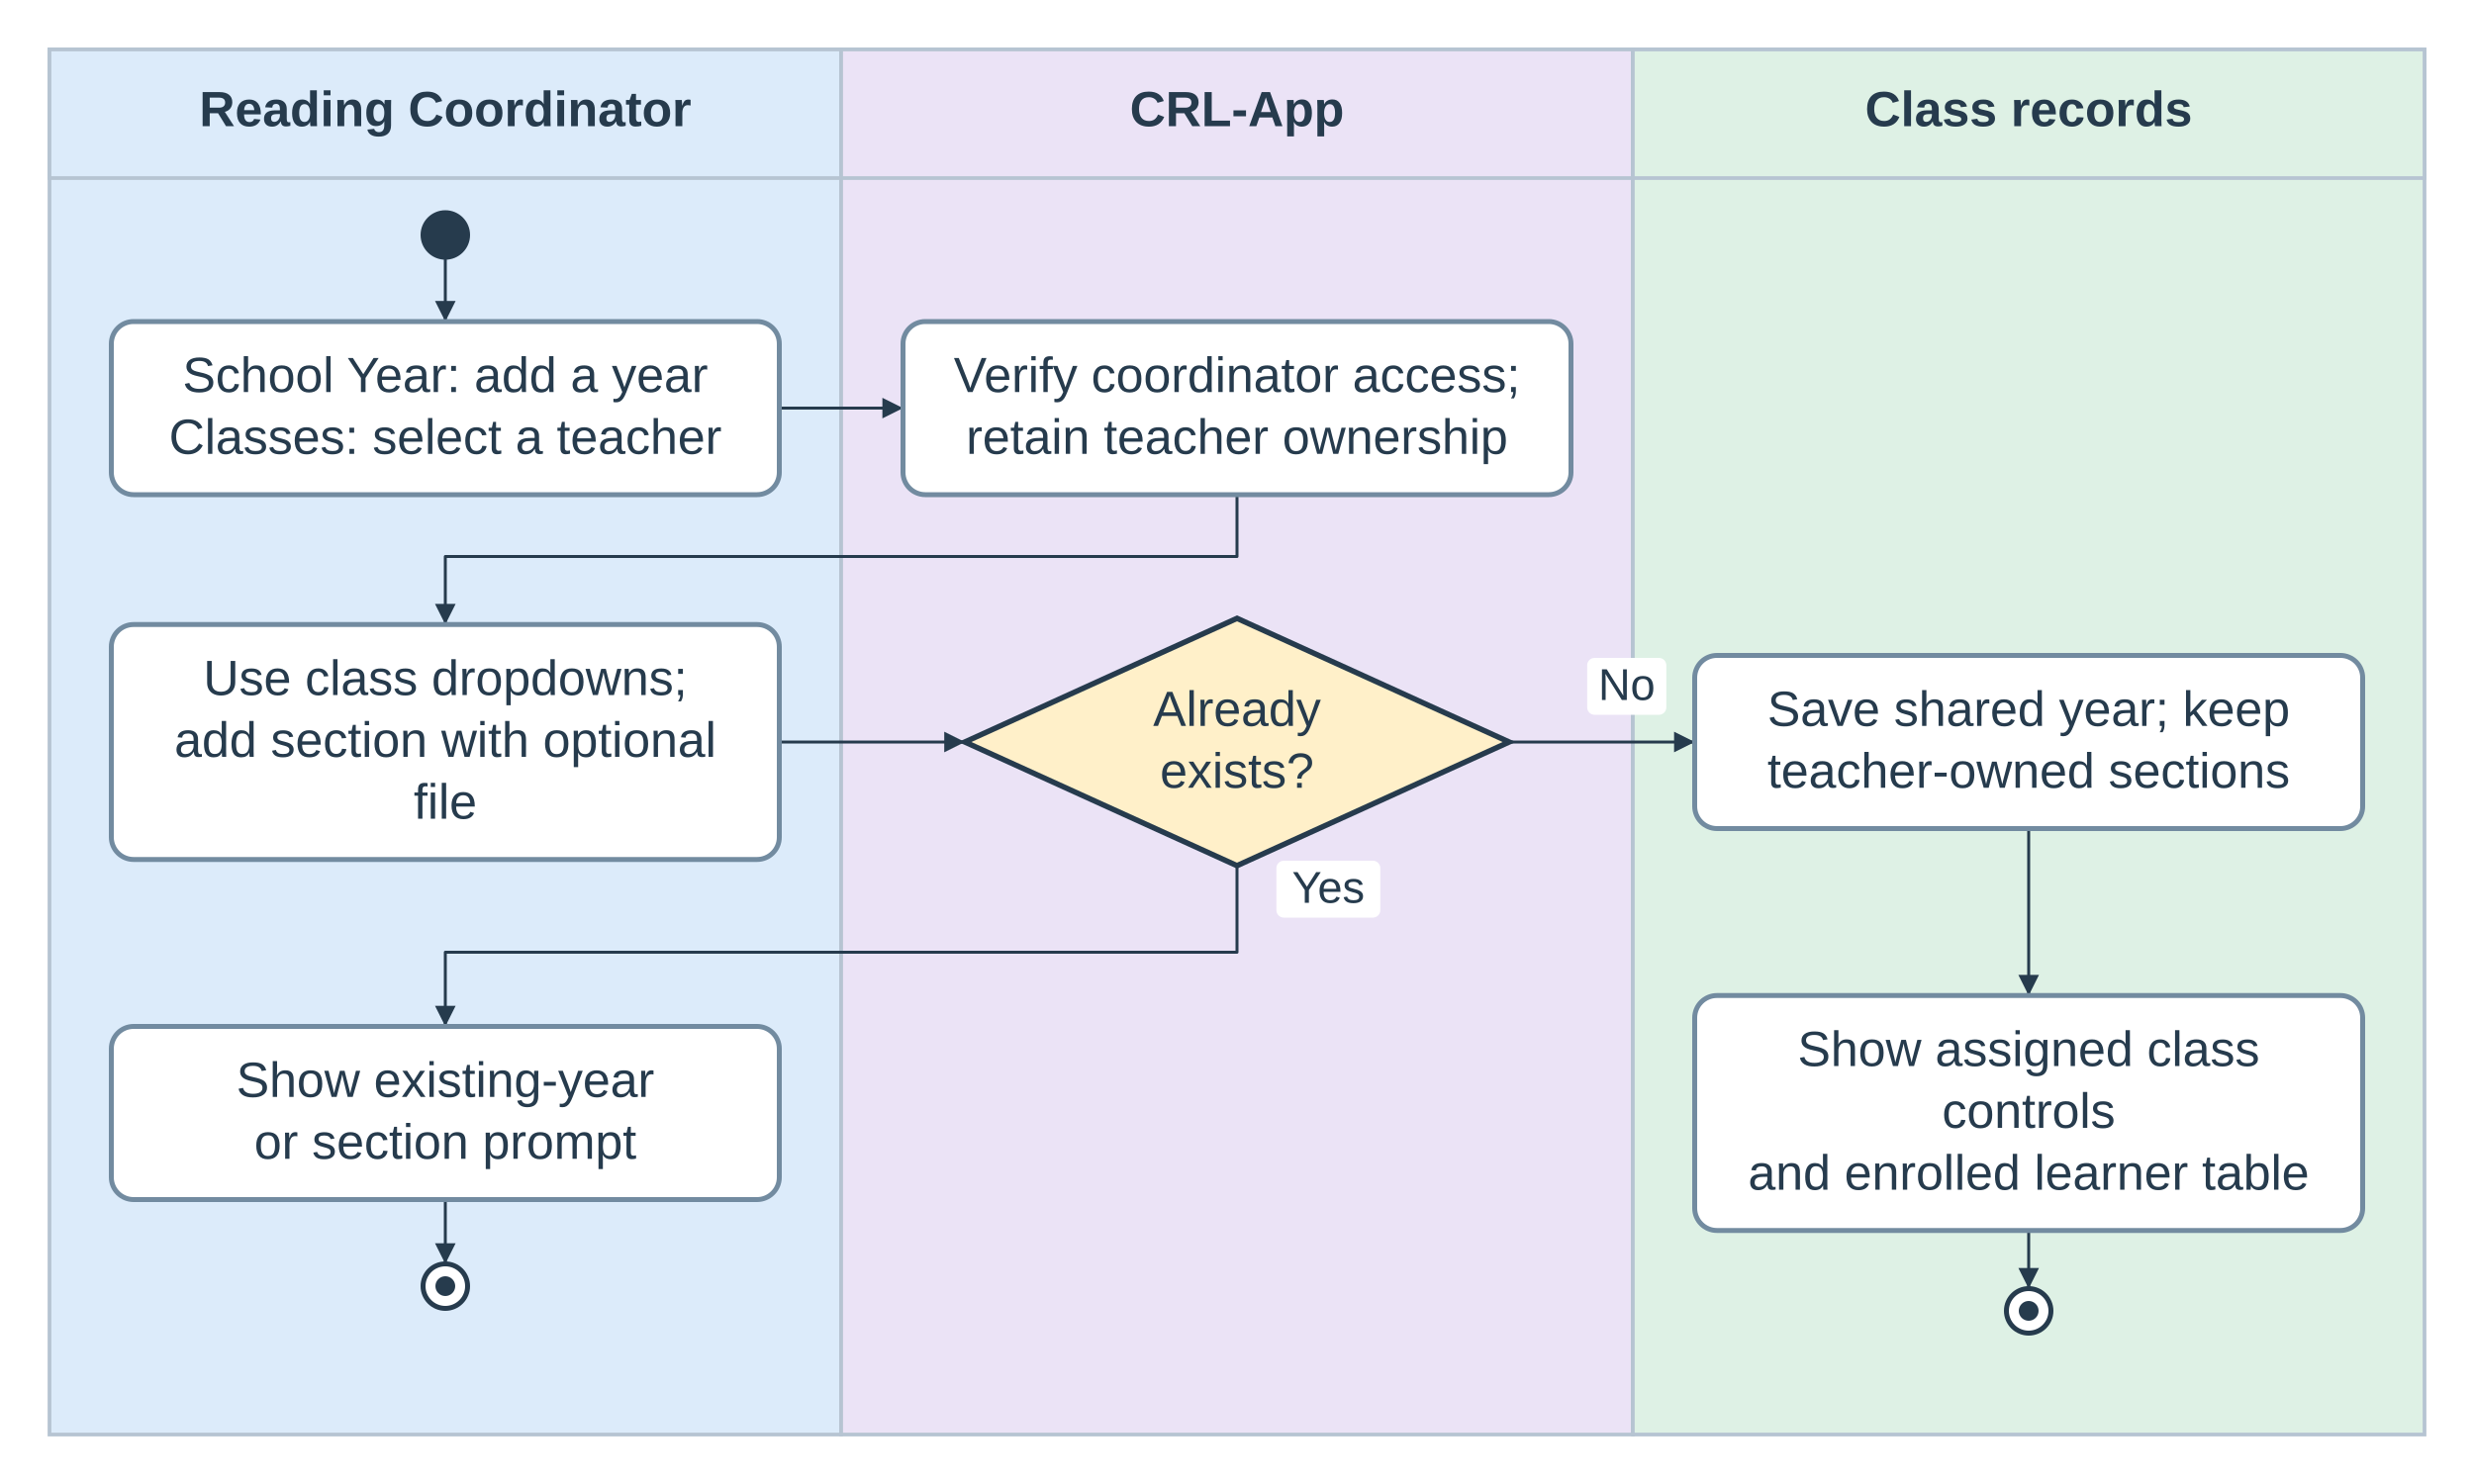
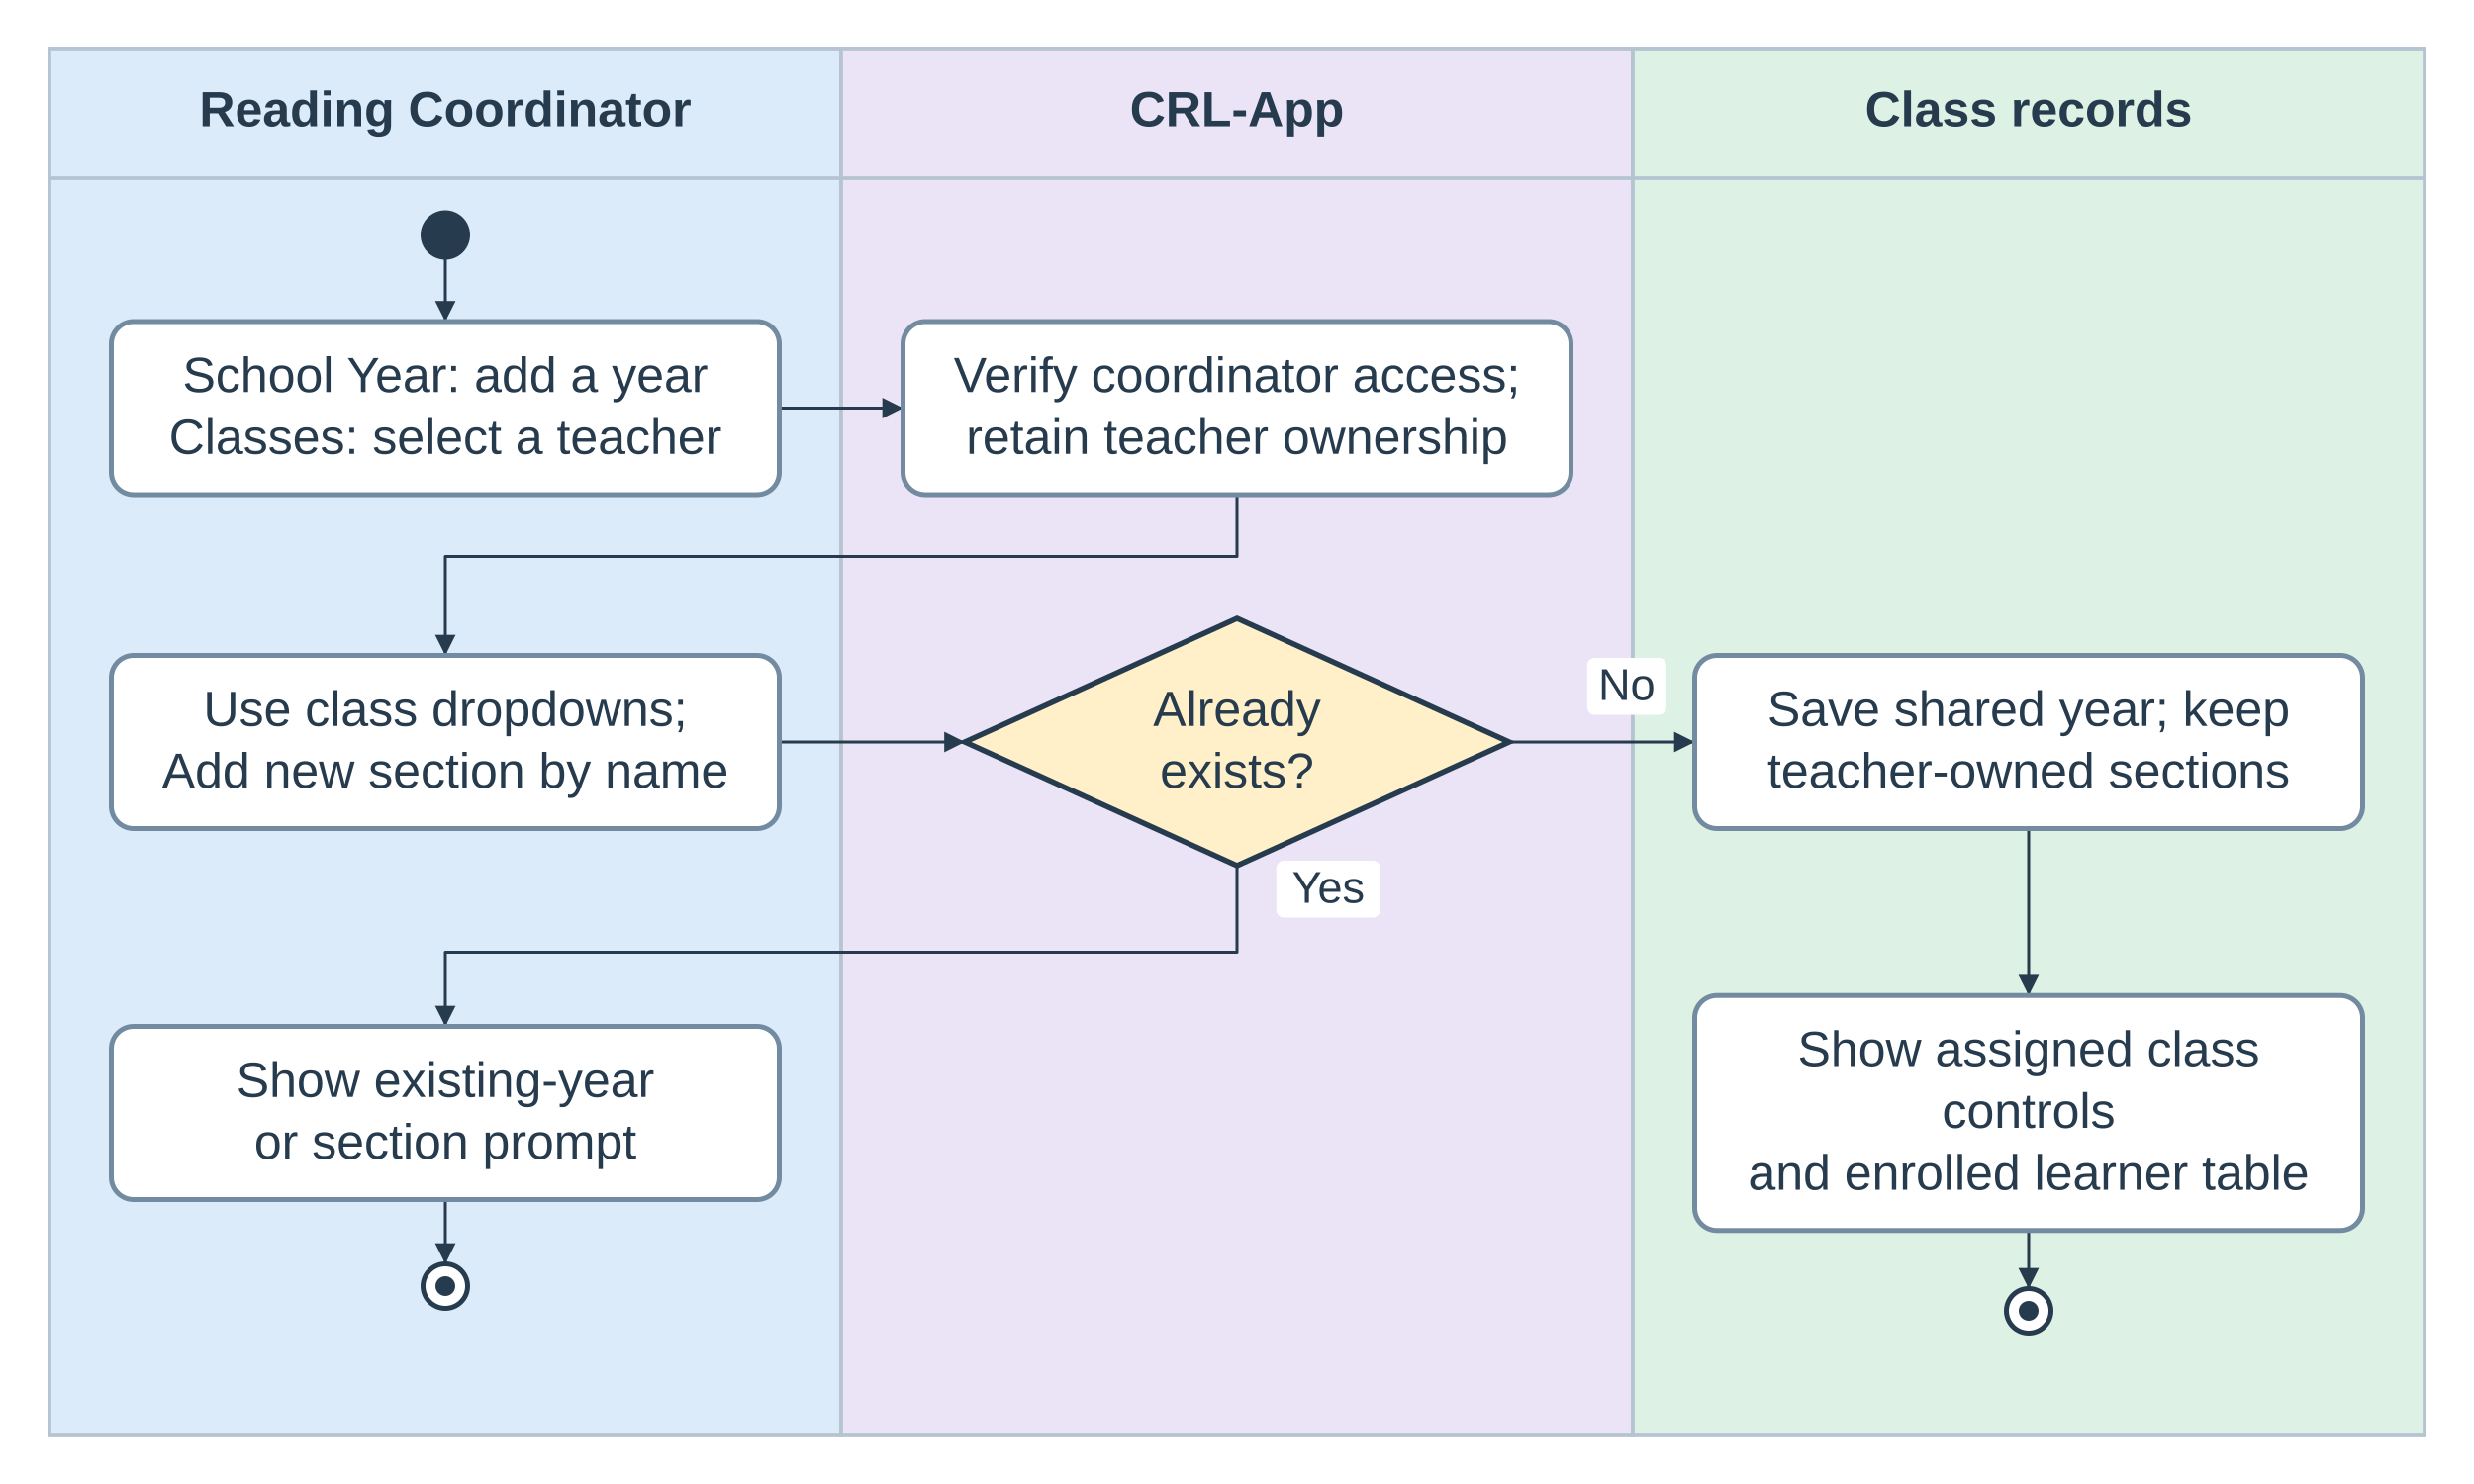
<svg xmlns="http://www.w3.org/2000/svg" width="1000" height="600" viewBox="0 0 1000 600">
  <rect width="100%" height="100%" fill="white" />
  <defs>
    <marker id="arrow" viewBox="0 0 12 12" refX="11" refY="6" markerWidth="10" markerHeight="10" markerUnits="userSpaceOnUse" orient="auto-start-reverse">
      <path d="M1,1 L11,6 L1,11 Z" fill="#263b4d" />
    </marker>
  </defs>
  <rect x="20.0" y="20" width="320.0" height="560" rx="0" fill="#dcebfa" stroke="#b6c4d2" stroke-width="1.5" />
  <rect x="20.0" y="20" width="320.0" height="52" rx="0" fill="#dcebfa" stroke="#b6c4d2" stroke-width="1.5" />
  <rect x="340.0" y="20" width="320.0" height="560" rx="0" fill="#ebe3f6" stroke="#b6c4d2" stroke-width="1.5" />
  <rect x="340.0" y="20" width="320.0" height="52" rx="0" fill="#ebe3f6" stroke="#b6c4d2" stroke-width="1.5" />
  <rect x="660.0" y="20" width="320.0" height="560" rx="0" fill="#def1e5" stroke="#b6c4d2" stroke-width="1.5" />
  <rect x="660.0" y="20" width="320.0" height="52" rx="0" fill="#def1e5" stroke="#b6c4d2" stroke-width="1.5" />
  <polyline points="180.0,104.0 180.0,130.0" fill="none" stroke="#263b4d" stroke-width="1.2" stroke-linejoin="round" marker-end="url(#arrow)" />
  <polyline points="315.0,165.0 365.0,165.0" fill="none" stroke="#263b4d" stroke-width="1.2" stroke-linejoin="round" marker-end="url(#arrow)" />
-   <polyline points="500.0,200.0 500.0,225 180.0,225 180.0,252.5" fill="none" stroke="#263b4d" stroke-width="1.2" stroke-linejoin="round" marker-end="url(#arrow)" />
+   <polyline points="500.0,200.0 500.0,225 180.0,225 180.0,265.0" fill="none" stroke="#263b4d" stroke-width="1.2" stroke-linejoin="round" marker-end="url(#arrow)" />
  <polyline points="315.0,300.0 390.0,300.0" fill="none" stroke="#263b4d" stroke-width="1.2" stroke-linejoin="round" marker-end="url(#arrow)" />
  <polyline points="500.0,350.0 500.0,385 180.0,385 180.0,415.0" fill="none" stroke="#263b4d" stroke-width="1.2" stroke-linejoin="round" marker-end="url(#arrow)" />
  <polyline points="180.0,485.0 180.0,511.0" fill="none" stroke="#263b4d" stroke-width="1.2" stroke-linejoin="round" marker-end="url(#arrow)" />
  <polyline points="610.0,300.0 685.0,300.0" fill="none" stroke="#263b4d" stroke-width="1.2" stroke-linejoin="round" marker-end="url(#arrow)" />
  <polyline points="820.0,335.0 820.0,402.5" fill="none" stroke="#263b4d" stroke-width="1.2" stroke-linejoin="round" marker-end="url(#arrow)" />
  <polyline points="820.0,497.5 820.0,521.0" fill="none" stroke="#263b4d" stroke-width="1.2" stroke-linejoin="round" marker-end="url(#arrow)" />
  <text x="180.0" y="51.0" text-anchor="middle" font-family="Arial,sans-serif" font-size="20" fill="#263b4d" font-weight="bold">Reading Coordinator</text>
  <text x="500.0" y="51.0" text-anchor="middle" font-family="Arial,sans-serif" font-size="20" fill="#263b4d" font-weight="bold">CRL-App</text>
  <text x="820.0" y="51.0" text-anchor="middle" font-family="Arial,sans-serif" font-size="20" fill="#263b4d" font-weight="bold">Class records</text>
  <circle cx="180" cy="95" r="9.0" fill="#263b4d" stroke="#263b4d" stroke-width="2" />
  <rect x="45.0" y="130.0" width="270" height="70" rx="9" fill="white" stroke="#728ba0" stroke-width="2" />
  <text x="180" y="158.5" text-anchor="middle" font-family="Arial,sans-serif" font-size="20" fill="#263b4d">School Year: add a year</text>
  <text x="180" y="183.5" text-anchor="middle" font-family="Arial,sans-serif" font-size="20" fill="#263b4d">Classes: select a teacher</text>
  <rect x="365.0" y="130.0" width="270" height="70" rx="9" fill="white" stroke="#728ba0" stroke-width="2" />
  <text x="500" y="158.5" text-anchor="middle" font-family="Arial,sans-serif" font-size="20" fill="#263b4d">Verify coordinator access;</text>
  <text x="500" y="183.5" text-anchor="middle" font-family="Arial,sans-serif" font-size="20" fill="#263b4d">retain teacher ownership</text>
-   <rect x="45.0" y="252.5" width="270" height="95" rx="9" fill="white" stroke="#728ba0" stroke-width="2" />
-   <text x="180" y="281.0" text-anchor="middle" font-family="Arial,sans-serif" font-size="20" fill="#263b4d">Use class dropdowns;</text>
-   <text x="180" y="306.0" text-anchor="middle" font-family="Arial,sans-serif" font-size="20" fill="#263b4d">add section with optional</text>
-   <text x="180" y="331.0" text-anchor="middle" font-family="Arial,sans-serif" font-size="20" fill="#263b4d">file</text>
+   <rect x="45.0" y="265.0" width="270" height="70" rx="9" fill="white" stroke="#728ba0" stroke-width="2" />
+   <text x="180" y="293.5" text-anchor="middle" font-family="Arial,sans-serif" font-size="20" fill="#263b4d">Use class dropdowns;</text>
+   <text x="180" y="318.5" text-anchor="middle" font-family="Arial,sans-serif" font-size="20" fill="#263b4d">Add new section by name</text>
  <polygon points="500,250.0 610.0,300 500,350.0 390.0,300" fill="#fff0c9" stroke="#263b4d" stroke-width="2.2" />
  <text x="500" y="293.5" text-anchor="middle" font-family="Arial,sans-serif" font-size="20" fill="#263b4d">Already</text>
  <text x="500" y="318.5" text-anchor="middle" font-family="Arial,sans-serif" font-size="20" fill="#263b4d">exists?</text>
  <rect x="45.0" y="415.0" width="270" height="70" rx="9" fill="white" stroke="#728ba0" stroke-width="2" />
  <text x="180" y="443.5" text-anchor="middle" font-family="Arial,sans-serif" font-size="20" fill="#263b4d">Show existing-year</text>
  <text x="180" y="468.5" text-anchor="middle" font-family="Arial,sans-serif" font-size="20" fill="#263b4d">or section prompt</text>
  <circle cx="180" cy="520" r="9.0" fill="white" stroke="#263b4d" stroke-width="2" />
  <circle cx="180" cy="520" r="4.0" fill="#263b4d" />
  <rect x="685.0" y="265.0" width="270" height="70" rx="9" fill="white" stroke="#728ba0" stroke-width="2" />
  <text x="820" y="293.5" text-anchor="middle" font-family="Arial,sans-serif" font-size="20" fill="#263b4d">Save shared year; keep</text>
  <text x="820" y="318.5" text-anchor="middle" font-family="Arial,sans-serif" font-size="20" fill="#263b4d">teacher-owned sections</text>
  <rect x="685.0" y="402.5" width="270" height="95" rx="9" fill="white" stroke="#728ba0" stroke-width="2" />
  <text x="820" y="431.0" text-anchor="middle" font-family="Arial,sans-serif" font-size="20" fill="#263b4d">Show assigned class</text>
  <text x="820" y="456.0" text-anchor="middle" font-family="Arial,sans-serif" font-size="20" fill="#263b4d">controls</text>
  <text x="820" y="481.0" text-anchor="middle" font-family="Arial,sans-serif" font-size="20" fill="#263b4d">and enrolled learner table</text>
  <circle cx="820" cy="530" r="9.0" fill="white" stroke="#263b4d" stroke-width="2" />
  <circle cx="820" cy="530" r="4.0" fill="#263b4d" />
  <rect x="515.923" y="348" width="42" height="23" rx="3" fill="white" />
  <text x="536.923" y="365" text-anchor="middle" font-family="Arial,sans-serif" font-size="18" fill="#263b4d">Yes</text>
  <rect x="641.538" y="266" width="32" height="23" rx="3" fill="white" />
  <text x="657.538" y="283" text-anchor="middle" font-family="Arial,sans-serif" font-size="18" fill="#263b4d">No</text>
</svg>
